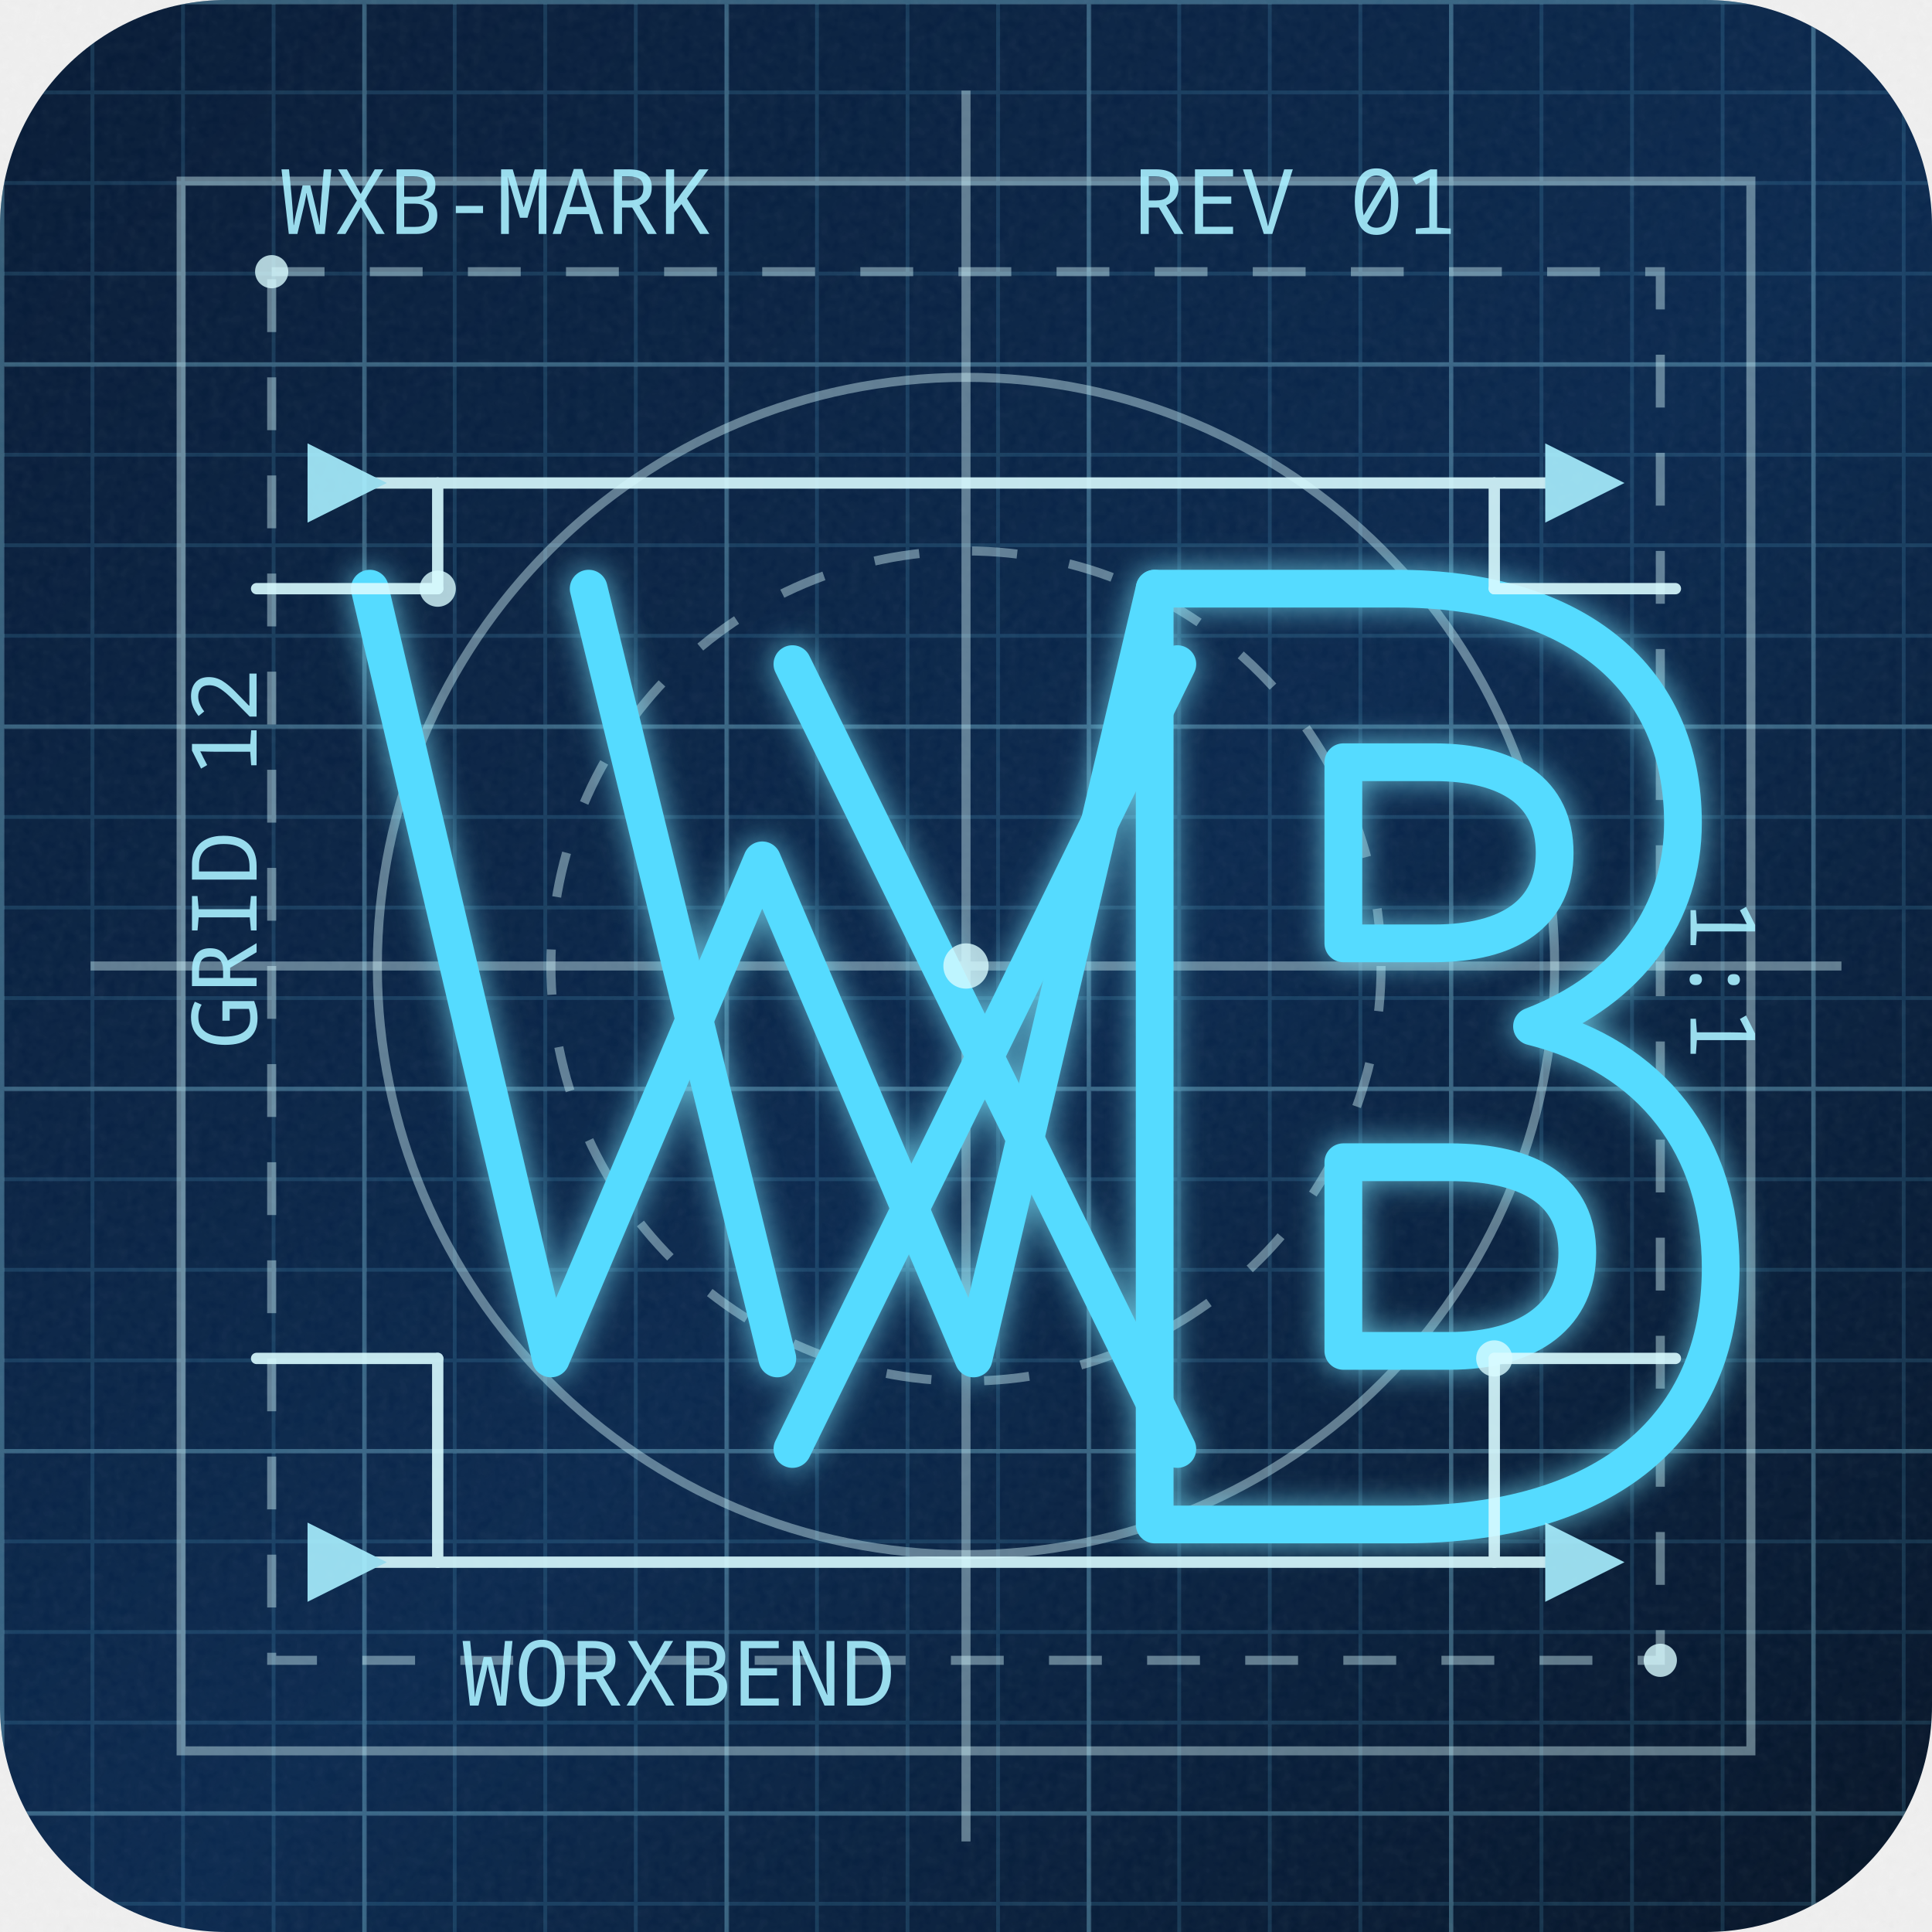
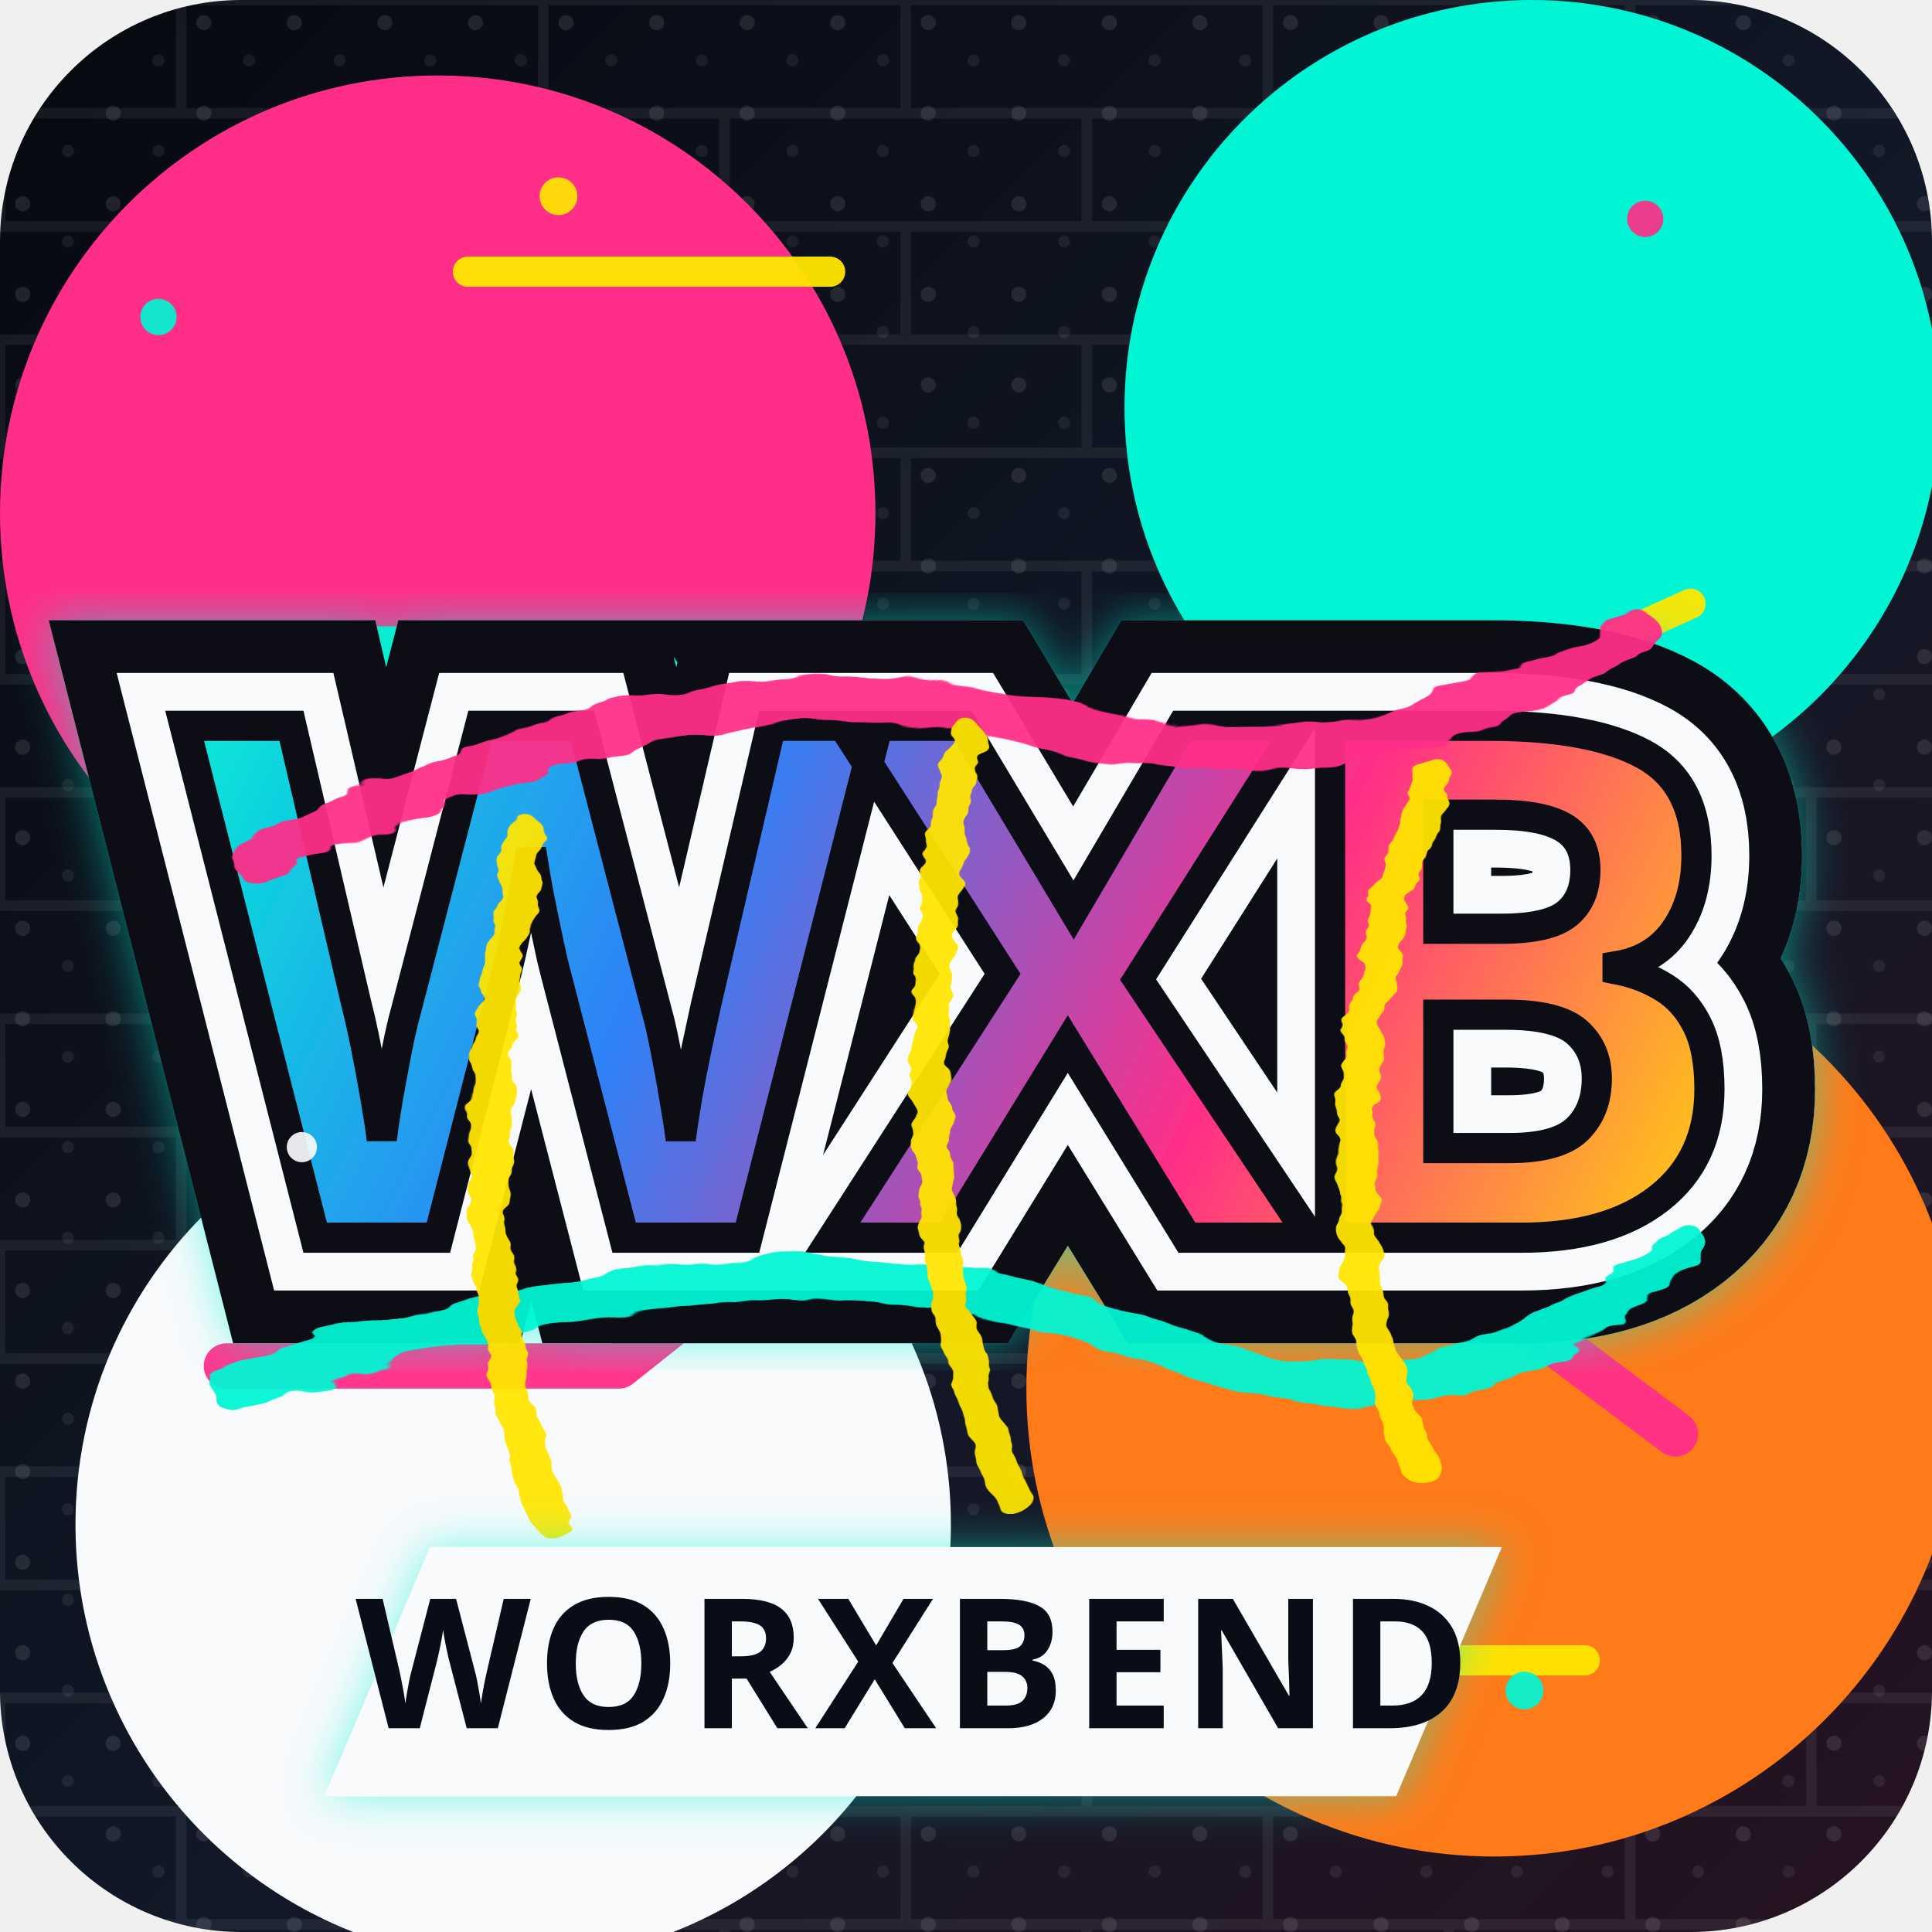
<svg xmlns="http://www.w3.org/2000/svg" role="img" aria-labelledby="title desc" viewBox="0 0 256 256">
  <defs>
-     <linearGradient id="paper" x1="0" y1="0" x2="256" y2="256" gradientUnits="userSpaceOnUse">
-       <stop offset="0" stop-color="#061a35" />
-       <stop offset="0.54" stop-color="#09284e" />
-       <stop offset="1" stop-color="#041326" />
+     <linearGradient id="bg" x1="0" y1="0" x2="256" y2="256" gradientUnits="userSpaceOnUse">
+       <stop offset="0" stop-color="#070910" />
+       <stop offset="0.55" stop-color="#111827" />
+       <stop offset="1" stop-color="#271221" />
    </linearGradient>
-     <pattern id="smallGrid" width="12" height="12" patternUnits="userSpaceOnUse">
-       <path d="M12 0H0v12" fill="none" stroke="#75d9ff" stroke-opacity="0.14" stroke-width="1" />
+     <linearGradient id="paint" x1="28" y1="72" x2="232" y2="174" gradientUnits="userSpaceOnUse">
+       <stop offset="0" stop-color="#00f5d4" />
+       <stop offset="0.34" stop-color="#2f81f7" />
+       <stop offset="0.66" stop-color="#ff2e88" />
+       <stop offset="1" stop-color="#ffe600" />
+     </linearGradient>
+     <pattern id="brick" width="48" height="30" patternUnits="userSpaceOnUse">
+       <path d="M0 0h48v30H0z" fill="none" />
+       <path d="M0 0h48M0 15h48M0 30h48M24 0v15M0 15v15M48 15v15" stroke="#f8fafc" stroke-opacity="0.065" stroke-width="1.4" />
    </pattern>
-     <pattern id="largeGrid" width="48" height="48" patternUnits="userSpaceOnUse">
-       <path d="M48 0H0v48" fill="none" stroke="#a8efff" stroke-opacity="0.22" stroke-width="1.2" />
+     <pattern id="dots" width="12" height="12" patternUnits="userSpaceOnUse">
+       <circle cx="3" cy="3" r="1" fill="#ffffff" opacity="0.26" />
+       <circle cx="9" cy="8" r="0.8" fill="#ffffff" opacity="0.18" />
    </pattern>
-     <filter id="paperNoise" x="0" y="0" width="100%" height="100%">
-       <feTurbulence type="fractalNoise" baseFrequency="0.72" numOctaves="2" seed="91" result="noise" />
-       <feColorMatrix in="noise" type="saturate" values="0" />
-       <feComponentTransfer>
-         <feFuncA type="table" tableValues="0 0.08" />
-       </feComponentTransfer>
+     <filter id="poster" x="-26%" y="-26%" width="152%" height="152%">
+       <feDropShadow dx="7" dy="9" stdDeviation="0" flood-color="#000000" flood-opacity="0.95" />
+       <feDropShadow dx="0" dy="0" stdDeviation="3" flood-color="#00f5d4" flood-opacity="0.52" />
    </filter>
-     <filter id="inkGlow" x="-20%" y="-20%" width="140%" height="140%">
-       <feDropShadow dx="0" dy="0" stdDeviation="2" flood-color="#7ce7ff" flood-opacity="0.75" />
+     <filter id="rough" x="-18%" y="-18%" width="136%" height="136%">
+       <feTurbulence type="fractalNoise" baseFrequency="0.08 0.24" numOctaves="3" seed="52" result="noise" />
+       <feDisplacementMap in="SourceGraphic" in2="noise" scale="3.2" />
    </filter>
-     <marker id="arrow" markerWidth="7" markerHeight="7" refX="3.5" refY="3.5" orient="auto">
-       <path d="M0 0l7 3.5L0 7z" fill="#a8efff" />
-     </marker>
  </defs>
-   <rect width="256" height="256" rx="30" fill="url(#paper)" />
-   <rect width="256" height="256" rx="30" fill="url(#smallGrid)" />
-   <rect width="256" height="256" rx="30" fill="url(#largeGrid)" />
-   <rect width="256" height="256" rx="30" filter="url(#paperNoise)" opacity="0.8" />
-   <g fill="none" stroke="#d8fbff" stroke-opacity="0.42" stroke-width="1.2">
-     <path d="M24 24h208v208H24z" />
-     <path d="M36 36h184v184H36z" stroke-dasharray="7 6" />
-     <path d="M128 12v232M12 128h232" />
-     <circle cx="128" cy="128" r="78" />
-     <circle cx="128" cy="128" r="55" stroke-dasharray="6 7" />
+   <rect width="256" height="256" rx="32" fill="url(#bg)" />
+   <rect width="256" height="256" rx="32" fill="url(#brick)" />
+   <rect width="256" height="256" rx="32" fill="url(#dots)" opacity="0.38" />
+   <circle cx="58" cy="68" r="58" fill="#ff2e88" />
+   <circle cx="203" cy="54" r="54" fill="#00f5d4" />
+   <circle cx="198" cy="184" r="62" fill="#ff7a18" />
+   <circle cx="68" cy="202" r="58" fill="#f8fafc" />
+   <g opacity="0.95" stroke-linecap="round" stroke-linejoin="round">
+     <path d="M30 86h59l27 31h66l31-28" fill="none" stroke="#00f5d4" stroke-width="6" />
+     <path d="M30 181h52l34-27h58l48 36" fill="none" stroke="#ff2e88" stroke-width="6" />
+     <path d="M62 36h48m48 184h52M193 94l31-14" fill="none" stroke="#ffe600" stroke-width="4" />
  </g>
-   <g fill="none" stroke="#55dbff" stroke-width="5" stroke-linecap="round" stroke-linejoin="round" filter="url(#inkGlow)">
-     <path d="M49 78l24 102 28-66 28 66 24-102" />
-     <path d="M78 78l25 102" />
-     <path d="M153 78h32c24 0 38 12 38 31 0 12-7 22-20 27 16 4 25 16 25 32 0 21-15 34-42 34h-33z" />
-     <path d="M178 101v24h12c10 0 16-4 16-12s-6-12-16-12z" />
-     <path d="M178 154v25h14c11 0 17-5 17-13s-6-12-17-12z" />
-     <path d="M105 88l51 104M156 88l-51 104" />
+   <g filter="url(#poster)" font-family="Noto Sans, Arial Black, Impact, sans-serif" font-weight="900" text-anchor="middle">
+     <text x="128" y="164" fill="#090d18" stroke="#090d18" stroke-width="28" font-size="95" letter-spacing="-6">WXB</text>
+     <text x="128" y="164" fill="#f8fafc" stroke="#f8fafc" stroke-width="14" font-size="95" letter-spacing="-6">WXB</text>
+     <text x="128" y="164" fill="url(#paint)" stroke="#090d18" stroke-width="4" font-size="95" letter-spacing="-6">WXB</text>
  </g>
-   <g fill="none" stroke="#d8fbff" stroke-width="1.5" stroke-linecap="round" opacity="0.9">
-     <path d="M46 64h164" marker-start="url(#arrow)" marker-end="url(#arrow)" />
-     <path d="M46 207h164" marker-start="url(#arrow)" marker-end="url(#arrow)" />
-     <path d="M34 78h24M34 180h24M198 78h24M198 180h24" />
-     <path d="M58 78V64M198 78V64M58 180v27M198 180v27" />
+   <g filter="url(#rough)" opacity="0.94" stroke-linecap="round">
+     <path d="M34 114c41-20 76-26 105-18 25 7 51 3 78-12" fill="none" stroke="#ff2e88" stroke-width="6" />
+     <path d="M31 184c48-17 89-19 122-6 26 10 49 6 70-13" fill="none" stroke="#00f5d4" stroke-width="6" />
+     <path d="M70 111c-8 34-7 64 3 90M128 98c-8 39-6 72 6 100M190 103c-13 34-14 64-2 91" fill="none" stroke="#ffe600" stroke-width="5" />
  </g>
-   <g font-family="Noto Sans Mono, ui-monospace, monospace" fill="#a8efff" font-size="12" opacity="0.9">
-     <text x="37" y="31">WXB-MARK</text>
-     <text x="150" y="31">REV 01</text>
-     <text x="61" y="226">WORXBEND</text>
-     <text x="34" y="139" transform="rotate(-90 34 139)">GRID 12</text>
-     <text x="224" y="119" transform="rotate(90 224 119)">1:1</text>
+   <g fill="#f8fafc" opacity="0.92">
+     <circle cx="21" cy="42" r="2.4" fill="#00f5d4" />
+     <circle cx="40" cy="152" r="2" />
+     <circle cx="74" cy="26" r="2.5" fill="#ffe600" />
+     <circle cx="112" cy="216" r="2.4" fill="#2f81f7" />
+     <circle cx="218" cy="29" r="2.4" fill="#ff2e88" />
+     <circle cx="231" cy="146" r="2" />
+     <circle cx="202" cy="224" r="2.5" fill="#00f5d4" />
  </g>
-   <g fill="#d8fbff" opacity="0.8">
-     <circle cx="128" cy="128" r="3" />
-     <circle cx="58" cy="78" r="2.4" />
-     <circle cx="198" cy="180" r="2.4" />
-     <circle cx="36" cy="36" r="2.2" />
-     <circle cx="220" cy="220" r="2.2" />
+   <g font-family="Noto Sans, Arial, sans-serif" font-weight="900" text-anchor="middle">
+     <path d="M57 205h142l-14 33H43z" fill="#f8fafc" filter="url(#poster)" />
+     <text x="121" y="229" fill="#090d18" font-size="24" letter-spacing="1">WORXBEND</text>
  </g>
</svg>
